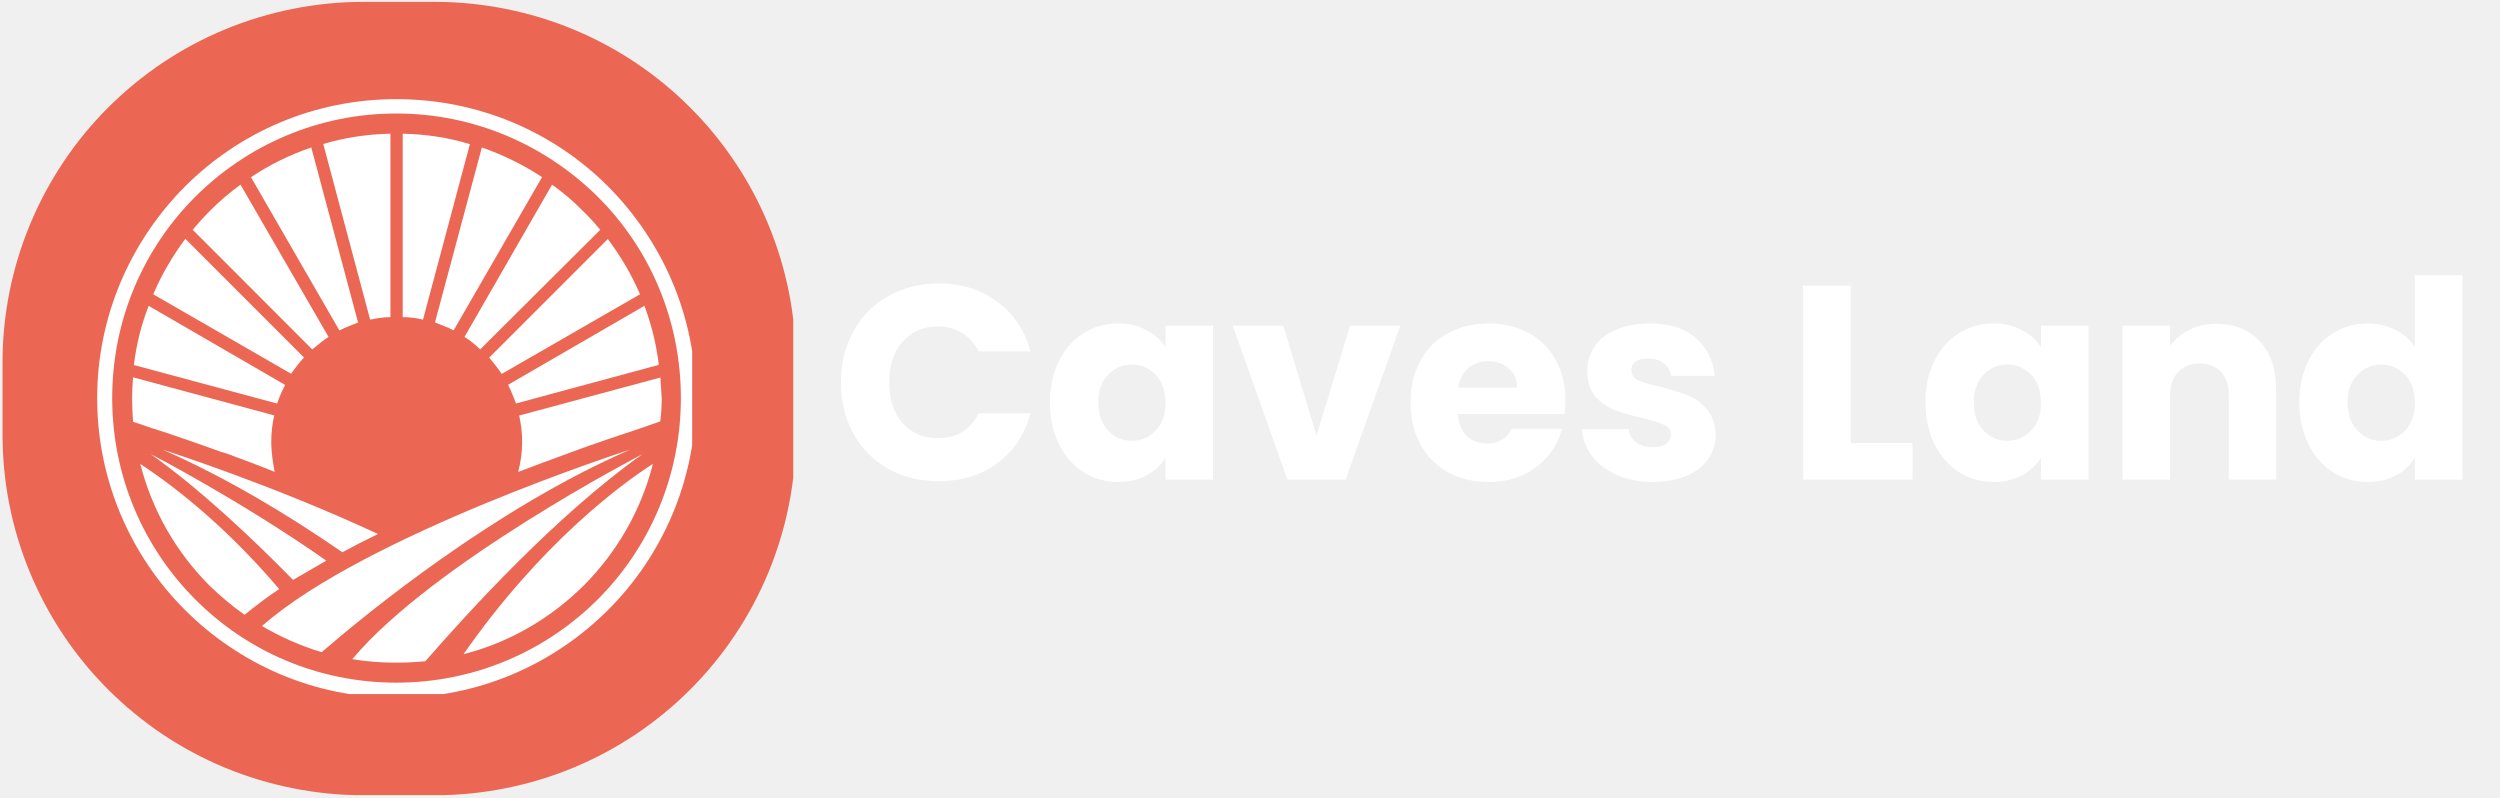
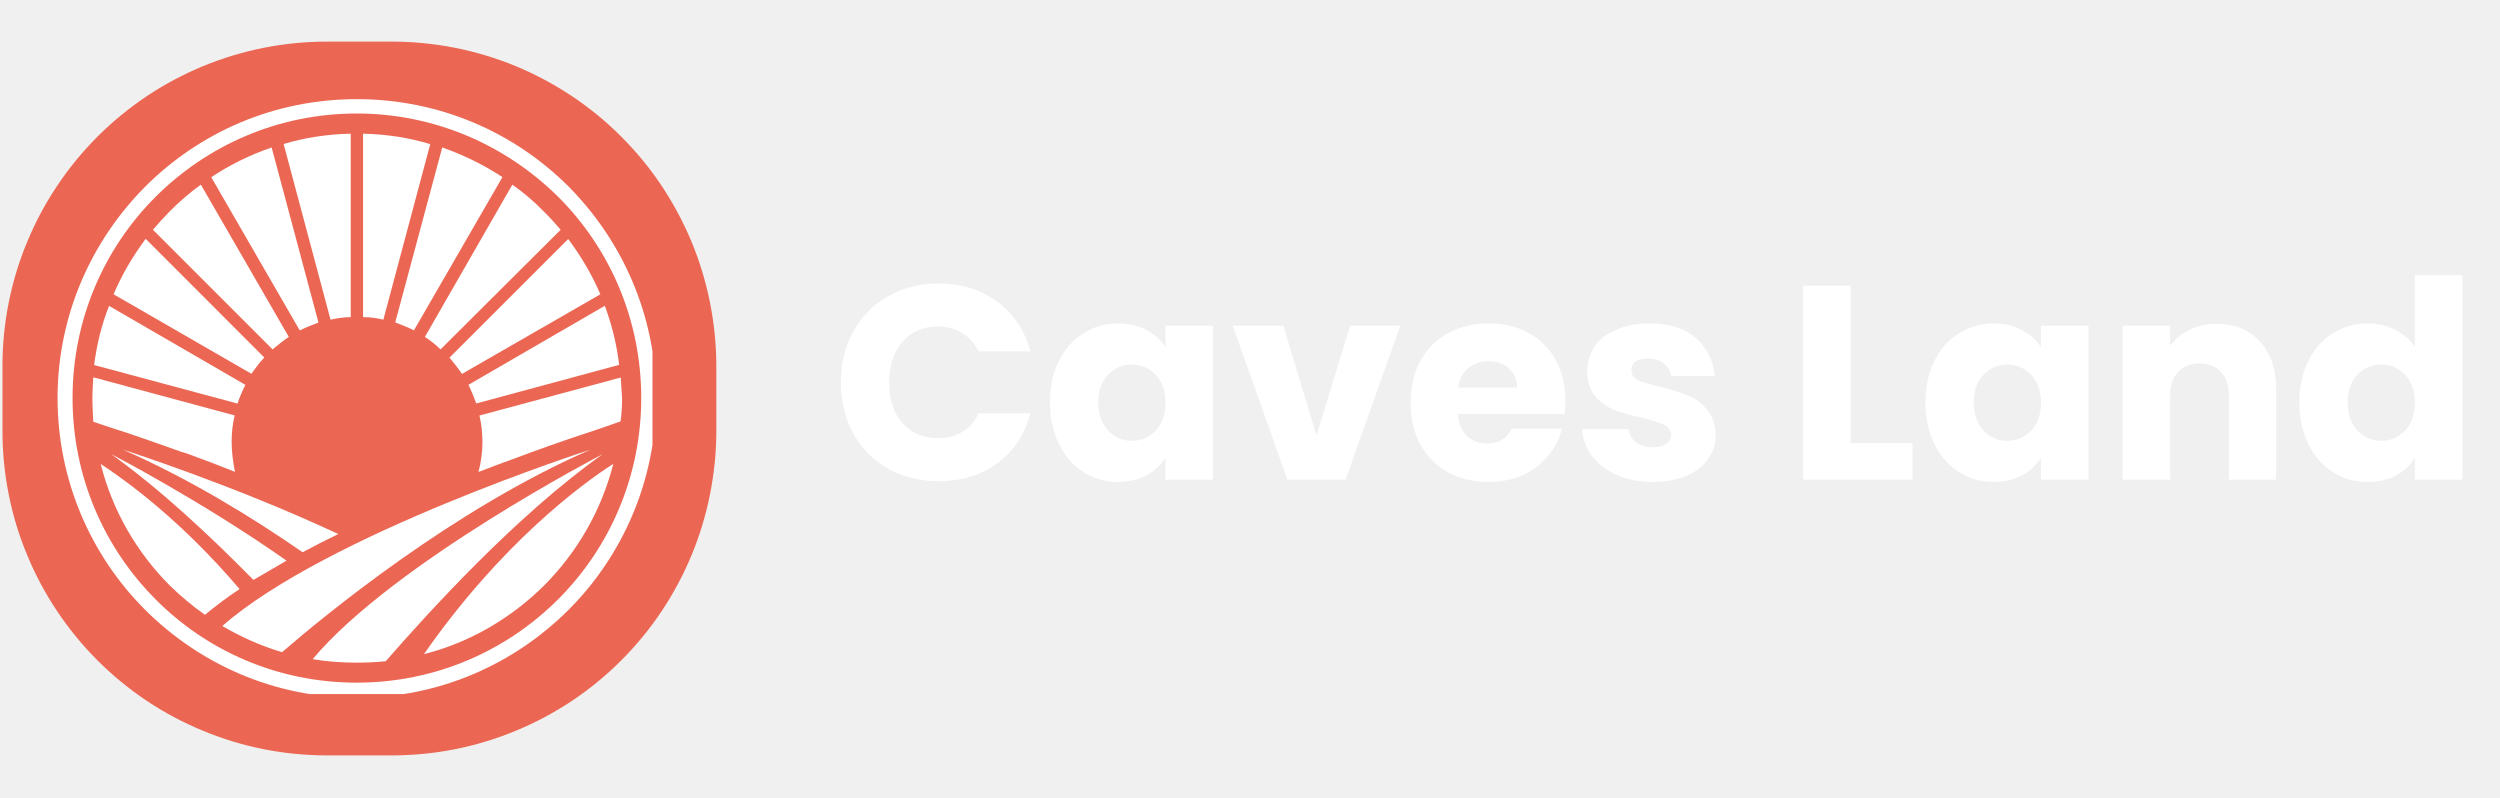
<svg xmlns="http://www.w3.org/2000/svg" width="138" zoomAndPan="magnify" viewBox="0 0 103.5 33" height="44" preserveAspectRatio="xMidYMid meet" version="1.0">
  <defs>
    <g />
-     <clipPath id="f2a00d2a71">
-       <path d="M 0 0.078 L 32.84 0.078 L 32.84 32.918 L 0 32.918 Z M 0 0.078 " clip-rule="nonzero" />
+     <clipPath id="ea36dc249e">
+       <path d="M 0 1.723 L 29.855 1.723 L 29.855 31.578 L 0 31.578 Z M 0 1.723 " clip-rule="nonzero" />
    </clipPath>
-     <clipPath id="5a6ec75267">
-       <path d="M 7.57 7.543 L 25.48 7.543 L 25.48 25.457 L 7.57 25.457 Z M 7.57 7.543 " clip-rule="nonzero" />
+     <clipPath id="585ae185ba">
+       <path d="M 6.816 8.438 L 22.938 8.438 L 22.938 24.559 L 6.816 24.559 Z M 6.816 8.438 " clip-rule="nonzero" />
    </clipPath>
-     <clipPath id="a96b9c8525">
-       <path d="M 4.023 4.105 L 28.656 4.105 L 28.656 28.734 L 4.023 28.734 Z M 4.023 4.105 " clip-rule="nonzero" />
+     <clipPath id="a0d86a1b31">
+       <path d="M 2.383 4.105 L 27.012 4.105 L 27.012 28.734 L 2.383 28.734 Z M 2.383 4.105 " clip-rule="nonzero" />
    </clipPath>
  </defs>
  <g fill="#ffffff" fill-opacity="1">
    <g transform="translate(34.43909, 19.85877)">
      <g>
        <path d="M 0.375 -4.031 C 0.375 -4.82 0.547 -5.523 0.891 -6.141 C 1.234 -6.766 1.711 -7.25 2.328 -7.594 C 2.941 -7.945 3.641 -8.125 4.422 -8.125 C 5.367 -8.125 6.18 -7.867 6.859 -7.359 C 7.535 -6.859 7.988 -6.176 8.219 -5.312 L 6.078 -5.312 C 5.91 -5.645 5.68 -5.898 5.391 -6.078 C 5.098 -6.254 4.766 -6.344 4.391 -6.344 C 3.785 -6.344 3.297 -6.129 2.922 -5.703 C 2.555 -5.285 2.375 -4.727 2.375 -4.031 C 2.375 -3.32 2.555 -2.758 2.922 -2.344 C 3.297 -1.926 3.785 -1.719 4.391 -1.719 C 4.766 -1.719 5.098 -1.801 5.391 -1.969 C 5.68 -2.145 5.91 -2.406 6.078 -2.75 L 8.219 -2.75 C 7.988 -1.875 7.535 -1.188 6.859 -0.688 C 6.18 -0.188 5.367 0.062 4.422 0.062 C 3.641 0.062 2.941 -0.109 2.328 -0.453 C 1.711 -0.805 1.234 -1.289 0.891 -1.906 C 0.547 -2.531 0.375 -3.238 0.375 -4.031 Z M 0.375 -4.031 " />
      </g>
    </g>
  </g>
  <g fill="#ffffff" fill-opacity="1">
    <g transform="translate(43.15703, 19.85877)">
      <g>
        <path d="M 0.312 -3.203 C 0.312 -3.859 0.438 -4.43 0.688 -4.922 C 0.938 -5.422 1.273 -5.801 1.703 -6.062 C 2.129 -6.332 2.609 -6.469 3.141 -6.469 C 3.586 -6.469 3.977 -6.375 4.312 -6.188 C 4.656 -6.008 4.914 -5.773 5.094 -5.484 L 5.094 -6.375 L 7.062 -6.375 L 7.062 0 L 5.094 0 L 5.094 -0.906 C 4.906 -0.602 4.641 -0.359 4.297 -0.172 C 3.961 0.004 3.57 0.094 3.125 0.094 C 2.602 0.094 2.129 -0.039 1.703 -0.312 C 1.273 -0.582 0.938 -0.969 0.688 -1.469 C 0.438 -1.969 0.312 -2.547 0.312 -3.203 Z M 5.094 -3.188 C 5.094 -3.676 4.957 -4.062 4.688 -4.344 C 4.414 -4.625 4.086 -4.766 3.703 -4.766 C 3.316 -4.766 2.988 -4.625 2.719 -4.344 C 2.445 -4.07 2.312 -3.691 2.312 -3.203 C 2.312 -2.711 2.445 -2.32 2.719 -2.031 C 2.988 -1.75 3.316 -1.609 3.703 -1.609 C 4.086 -1.609 4.414 -1.75 4.688 -2.031 C 4.957 -2.312 5.094 -2.695 5.094 -3.188 Z M 5.094 -3.188 " />
      </g>
    </g>
  </g>
  <g fill="#ffffff" fill-opacity="1">
    <g transform="translate(50.92536, 19.85877)">
      <g>
        <path d="M 3.578 -1.828 L 4.969 -6.375 L 7.047 -6.375 L 4.781 0 L 2.375 0 L 0.109 -6.375 L 2.203 -6.375 Z M 3.578 -1.828 " />
      </g>
    </g>
  </g>
  <g fill="#ffffff" fill-opacity="1">
    <g transform="translate(58.08733, 19.85877)">
      <g>
        <path d="M 6.719 -3.297 C 6.719 -3.109 6.707 -2.914 6.688 -2.719 L 2.266 -2.719 C 2.297 -2.32 2.422 -2.02 2.641 -1.812 C 2.867 -1.602 3.148 -1.5 3.484 -1.5 C 3.961 -1.5 4.301 -1.703 4.5 -2.109 L 6.578 -2.109 C 6.473 -1.691 6.281 -1.316 6 -0.984 C 5.719 -0.648 5.367 -0.383 4.953 -0.188 C 4.535 0 4.066 0.094 3.547 0.094 C 2.922 0.094 2.363 -0.035 1.875 -0.297 C 1.383 -0.566 1 -0.953 0.719 -1.453 C 0.445 -1.953 0.312 -2.531 0.312 -3.188 C 0.312 -3.852 0.445 -4.43 0.719 -4.922 C 0.988 -5.422 1.367 -5.801 1.859 -6.062 C 2.348 -6.332 2.91 -6.469 3.547 -6.469 C 4.16 -6.469 4.707 -6.336 5.188 -6.078 C 5.664 -5.828 6.039 -5.457 6.312 -4.969 C 6.582 -4.488 6.719 -3.93 6.719 -3.297 Z M 4.719 -3.812 C 4.719 -4.145 4.602 -4.41 4.375 -4.609 C 4.145 -4.805 3.859 -4.906 3.516 -4.906 C 3.191 -4.906 2.914 -4.805 2.688 -4.609 C 2.469 -4.422 2.332 -4.156 2.281 -3.812 Z M 4.719 -3.812 " />
      </g>
    </g>
  </g>
  <g fill="#ffffff" fill-opacity="1">
    <g transform="translate(65.1349, 19.85877)">
      <g>
        <path d="M 3.312 0.094 C 2.75 0.094 2.25 0 1.812 -0.188 C 1.383 -0.383 1.039 -0.645 0.781 -0.969 C 0.531 -1.301 0.391 -1.676 0.359 -2.094 L 2.297 -2.094 C 2.316 -1.875 2.414 -1.691 2.594 -1.547 C 2.781 -1.41 3.008 -1.344 3.281 -1.344 C 3.531 -1.344 3.719 -1.391 3.844 -1.484 C 3.977 -1.586 4.047 -1.711 4.047 -1.859 C 4.047 -2.047 3.953 -2.18 3.766 -2.266 C 3.578 -2.359 3.27 -2.457 2.844 -2.562 C 2.383 -2.664 2 -2.773 1.688 -2.891 C 1.383 -3.016 1.125 -3.203 0.906 -3.453 C 0.688 -3.711 0.578 -4.062 0.578 -4.5 C 0.578 -4.863 0.676 -5.195 0.875 -5.5 C 1.07 -5.801 1.367 -6.035 1.766 -6.203 C 2.16 -6.379 2.629 -6.469 3.172 -6.469 C 3.973 -6.469 4.602 -6.27 5.062 -5.875 C 5.52 -5.477 5.785 -4.953 5.859 -4.297 L 4.047 -4.297 C 4.016 -4.516 3.914 -4.688 3.75 -4.812 C 3.594 -4.945 3.379 -5.016 3.109 -5.016 C 2.879 -5.016 2.703 -4.973 2.578 -4.891 C 2.461 -4.805 2.406 -4.688 2.406 -4.531 C 2.406 -4.344 2.5 -4.203 2.688 -4.109 C 2.883 -4.023 3.191 -3.938 3.609 -3.844 C 4.078 -3.719 4.457 -3.598 4.75 -3.484 C 5.051 -3.367 5.312 -3.176 5.531 -2.906 C 5.758 -2.645 5.879 -2.297 5.891 -1.859 C 5.891 -1.484 5.785 -1.145 5.578 -0.844 C 5.367 -0.551 5.066 -0.32 4.672 -0.156 C 4.273 0.008 3.82 0.094 3.312 0.094 Z M 3.312 0.094 " />
      </g>
    </g>
  </g>
  <g fill="#ffffff" fill-opacity="1">
    <g transform="translate(71.51889, 19.85877)">
      <g />
    </g>
  </g>
  <g fill="#ffffff" fill-opacity="1">
    <g transform="translate(73.94435, 19.85877)">
      <g>
        <path d="M 2.672 -1.516 L 5.234 -1.516 L 5.234 0 L 0.703 0 L 0.703 -8.031 L 2.672 -8.031 Z M 2.672 -1.516 " />
      </g>
    </g>
  </g>
  <g fill="#ffffff" fill-opacity="1">
    <g transform="translate(79.40164, 19.85877)">
      <g>
        <path d="M 0.312 -3.203 C 0.312 -3.859 0.438 -4.43 0.688 -4.922 C 0.938 -5.422 1.273 -5.801 1.703 -6.062 C 2.129 -6.332 2.609 -6.469 3.141 -6.469 C 3.586 -6.469 3.977 -6.375 4.312 -6.188 C 4.656 -6.008 4.914 -5.773 5.094 -5.484 L 5.094 -6.375 L 7.062 -6.375 L 7.062 0 L 5.094 0 L 5.094 -0.906 C 4.906 -0.602 4.641 -0.359 4.297 -0.172 C 3.961 0.004 3.57 0.094 3.125 0.094 C 2.602 0.094 2.129 -0.039 1.703 -0.312 C 1.273 -0.582 0.938 -0.969 0.688 -1.469 C 0.438 -1.969 0.312 -2.547 0.312 -3.203 Z M 5.094 -3.188 C 5.094 -3.676 4.957 -4.062 4.688 -4.344 C 4.414 -4.625 4.086 -4.766 3.703 -4.766 C 3.316 -4.766 2.988 -4.625 2.719 -4.344 C 2.445 -4.07 2.312 -3.691 2.312 -3.203 C 2.312 -2.711 2.445 -2.32 2.719 -2.031 C 2.988 -1.75 3.316 -1.609 3.703 -1.609 C 4.086 -1.609 4.414 -1.75 4.688 -2.031 C 4.957 -2.312 5.094 -2.695 5.094 -3.188 Z M 5.094 -3.188 " />
      </g>
    </g>
  </g>
  <g fill="#ffffff" fill-opacity="1">
    <g transform="translate(87.16997, 19.85877)">
      <g>
        <path d="M 4.594 -6.453 C 5.344 -6.453 5.941 -6.207 6.391 -5.719 C 6.836 -5.238 7.062 -4.578 7.062 -3.734 L 7.062 0 L 5.109 0 L 5.109 -3.469 C 5.109 -3.895 5 -4.223 4.781 -4.453 C 4.562 -4.691 4.266 -4.812 3.891 -4.812 C 3.516 -4.812 3.219 -4.691 3 -4.453 C 2.781 -4.223 2.672 -3.895 2.672 -3.469 L 2.672 0 L 0.703 0 L 0.703 -6.375 L 2.672 -6.375 L 2.672 -5.531 C 2.867 -5.812 3.133 -6.035 3.469 -6.203 C 3.801 -6.367 4.176 -6.453 4.594 -6.453 Z M 4.594 -6.453 " />
      </g>
    </g>
  </g>
  <g fill="#ffffff" fill-opacity="1">
    <g transform="translate(94.88111, 19.85877)">
      <g>
        <path d="M 0.312 -3.203 C 0.312 -3.859 0.438 -4.43 0.688 -4.922 C 0.938 -5.422 1.273 -5.801 1.703 -6.062 C 2.129 -6.332 2.609 -6.469 3.141 -6.469 C 3.555 -6.469 3.938 -6.379 4.281 -6.203 C 4.625 -6.035 4.895 -5.801 5.094 -5.5 L 5.094 -8.469 L 7.062 -8.469 L 7.062 0 L 5.094 0 L 5.094 -0.922 C 4.914 -0.609 4.656 -0.359 4.312 -0.172 C 3.977 0.004 3.586 0.094 3.141 0.094 C 2.609 0.094 2.129 -0.039 1.703 -0.312 C 1.273 -0.582 0.938 -0.969 0.688 -1.469 C 0.438 -1.969 0.312 -2.547 0.312 -3.203 Z M 5.094 -3.188 C 5.094 -3.676 4.957 -4.062 4.688 -4.344 C 4.414 -4.625 4.086 -4.766 3.703 -4.766 C 3.316 -4.766 2.988 -4.625 2.719 -4.344 C 2.445 -4.07 2.312 -3.691 2.312 -3.203 C 2.312 -2.711 2.445 -2.32 2.719 -2.031 C 2.988 -1.75 3.316 -1.609 3.703 -1.609 C 4.086 -1.609 4.414 -1.75 4.688 -2.031 C 4.957 -2.312 5.094 -2.695 5.094 -3.188 Z M 5.094 -3.188 " />
      </g>
    </g>
  </g>
-   <g clip-path="url(#f2a00d2a71)">
-     <path fill="#eb6753" d="M 15.031 0.078 L 18.02 0.078 C 19 0.078 19.969 0.176 20.93 0.367 C 21.891 0.559 22.824 0.84 23.73 1.215 C 24.637 1.59 25.496 2.051 26.312 2.594 C 27.125 3.141 27.883 3.758 28.574 4.453 C 29.266 5.145 29.887 5.898 30.43 6.715 C 30.977 7.527 31.434 8.391 31.809 9.293 C 32.184 10.199 32.469 11.133 32.66 12.094 C 32.852 13.055 32.945 14.027 32.945 15.008 L 32.945 17.992 C 32.945 18.973 32.852 19.945 32.66 20.906 C 32.469 21.867 32.184 22.801 31.809 23.707 C 31.434 24.609 30.977 25.473 30.43 26.285 C 29.887 27.102 29.266 27.855 28.574 28.547 C 27.883 29.242 27.125 29.859 26.312 30.406 C 25.496 30.949 24.637 31.41 23.73 31.785 C 22.824 32.16 21.891 32.441 20.93 32.633 C 19.969 32.824 19 32.922 18.02 32.922 L 15.031 32.922 C 14.051 32.922 13.082 32.824 12.121 32.633 C 11.16 32.441 10.227 32.16 9.32 31.785 C 8.414 31.41 7.555 30.949 6.738 30.406 C 5.926 29.859 5.172 29.242 4.477 28.547 C 3.785 27.855 3.164 27.102 2.621 26.285 C 2.078 25.473 1.617 24.609 1.242 23.707 C 0.867 22.801 0.582 21.867 0.391 20.906 C 0.199 19.945 0.105 18.973 0.105 17.992 L 0.105 15.008 C 0.105 14.027 0.199 13.055 0.391 12.094 C 0.582 11.133 0.867 10.199 1.242 9.293 C 1.617 8.391 2.078 7.527 2.621 6.715 C 3.164 5.898 3.785 5.145 4.477 4.453 C 5.172 3.758 5.926 3.141 6.738 2.594 C 7.555 2.051 8.414 1.59 9.32 1.215 C 10.227 0.84 11.16 0.559 12.121 0.367 C 13.082 0.176 14.051 0.078 15.031 0.078 Z M 15.031 0.078 " fill-opacity="1" fill-rule="nonzero" />
+   <g clip-path="url(#ea36dc249e)">
+     <path fill="#eb6753" d="M 13.535 1.723 L 16.223 1.723 C 17.102 1.723 17.977 1.809 18.844 1.98 C 19.707 2.152 20.547 2.406 21.363 2.742 C 22.176 3.082 22.949 3.496 23.684 3.984 C 24.418 4.477 25.098 5.031 25.719 5.656 C 26.344 6.281 26.902 6.957 27.391 7.691 C 27.879 8.426 28.293 9.199 28.633 10.016 C 28.969 10.828 29.223 11.668 29.395 12.535 C 29.566 13.398 29.656 14.273 29.656 15.156 L 29.656 17.84 C 29.656 18.723 29.566 19.598 29.395 20.461 C 29.223 21.328 28.969 22.168 28.633 22.98 C 28.293 23.797 27.879 24.57 27.391 25.305 C 26.902 26.039 26.344 26.715 25.719 27.34 C 25.098 27.965 24.418 28.52 23.684 29.012 C 22.949 29.5 22.176 29.914 21.363 30.25 C 20.547 30.59 19.707 30.844 18.844 31.016 C 17.977 31.188 17.102 31.273 16.223 31.273 L 13.535 31.273 C 12.652 31.273 11.777 31.188 10.914 31.016 C 10.051 30.844 9.211 30.59 8.395 30.25 C 7.578 29.914 6.805 29.5 6.07 29.012 C 5.34 28.52 4.66 27.965 4.035 27.34 C 3.414 26.715 2.855 26.039 2.367 25.305 C 1.875 24.57 1.461 23.797 1.125 22.98 C 0.785 22.168 0.531 21.328 0.359 20.461 C 0.188 19.598 0.102 18.723 0.102 17.84 L 0.102 15.156 C 0.102 14.273 0.188 13.398 0.359 12.535 C 0.531 11.668 0.785 10.828 1.125 10.016 C 1.461 9.199 1.875 8.426 2.367 7.691 C 2.855 6.957 3.414 6.281 4.035 5.656 C 4.66 5.031 5.34 4.477 6.07 3.984 C 6.805 3.496 7.578 3.082 8.395 2.742 C 9.211 2.406 10.051 2.152 10.914 1.98 C 11.777 1.809 12.652 1.723 13.535 1.723 Z M 13.535 1.723 " fill-opacity="1" fill-rule="nonzero" />
  </g>
-   <g clip-path="url(#5a6ec75267)">
-     <path fill="#eb6753" d="M 24.566 16.586 L 23.727 15.859 L 23.727 22.73 C 23.727 23.891 22.785 24.828 21.629 24.828 L 19.109 24.828 C 19.32 24.613 19.547 24.371 19.77 24.113 C 19.969 23.883 20.152 23.656 20.324 23.43 L 21.629 23.43 C 22.016 23.43 22.328 23.117 22.328 22.73 L 22.328 14.645 L 16.527 9.605 L 10.723 14.645 L 10.723 22.73 C 10.723 23.117 11.035 23.43 11.422 23.43 L 12.727 23.43 C 12.898 23.656 13.082 23.883 13.281 24.113 C 13.504 24.371 13.73 24.613 13.941 24.828 L 11.422 24.828 C 10.266 24.828 9.324 23.891 9.324 22.73 L 9.324 15.859 L 8.484 16.586 L 7.57 15.531 L 16.527 7.754 L 25.48 15.531 Z M 16.527 18.148 C 15.945 18.148 15.477 18.617 15.477 19.199 C 15.477 19.777 15.945 20.246 16.527 20.246 C 17.105 20.246 17.574 19.777 17.574 19.199 C 17.574 18.617 17.105 18.148 16.527 18.148 Z M 20.543 19.41 C 20.543 20.52 19.93 21.793 18.715 23.195 C 17.855 24.188 17.004 24.887 16.969 24.914 L 16.527 25.273 L 16.086 24.914 C 16.047 24.887 15.195 24.188 14.336 23.195 C 13.121 21.793 12.508 20.52 12.508 19.41 L 12.508 19.199 C 12.508 16.984 14.309 15.18 16.527 15.18 C 18.742 15.18 20.543 16.984 20.543 19.199 Z M 19.148 19.199 C 19.148 17.754 17.973 16.578 16.527 16.578 C 15.082 16.578 13.906 17.754 13.906 19.199 L 13.906 19.41 C 13.906 20.152 14.434 21.172 15.395 22.281 C 15.809 22.762 16.227 23.168 16.527 23.445 C 17.527 22.527 19.148 20.758 19.148 19.41 Z M 19.148 19.199 " fill-opacity="1" fill-rule="nonzero" />
+   <g clip-path="url(#585ae185ba)">
+     <path fill="#eb6753" d="M 22.113 16.574 L 21.359 15.922 L 21.359 22.105 C 21.359 23.148 20.512 23.992 19.473 23.992 L 17.203 23.992 C 17.395 23.797 17.594 23.582 17.797 23.348 C 17.977 23.141 18.141 22.938 18.297 22.734 L 19.473 22.734 C 19.816 22.734 20.102 22.453 20.102 22.105 L 20.102 14.828 L 14.879 10.293 L 9.656 14.828 L 9.656 22.105 C 9.656 22.453 9.938 22.734 10.285 22.734 L 11.461 22.734 C 11.613 22.938 11.781 23.141 11.957 23.348 C 12.16 23.582 12.363 23.797 12.551 23.992 L 10.285 23.992 C 9.246 23.992 8.398 23.148 8.398 22.105 L 8.398 15.922 L 7.645 16.574 L 6.816 15.625 L 14.879 8.625 L 22.938 15.625 Z M 14.879 17.98 C 14.355 17.98 13.934 18.406 13.934 18.926 C 13.934 19.445 14.355 19.871 14.879 19.871 C 15.398 19.871 15.82 19.445 15.82 18.926 C 15.82 18.406 15.398 17.98 14.879 17.98 Z M 18.496 19.117 C 18.496 20.117 17.941 21.262 16.848 22.523 C 16.074 23.418 15.309 24.043 15.273 24.07 L 14.879 24.395 L 14.48 24.07 C 14.449 24.043 13.684 23.418 12.91 22.523 C 11.816 21.262 11.262 20.117 11.262 19.117 L 11.262 18.93 C 11.262 16.934 12.883 15.312 14.879 15.312 C 16.871 15.312 18.496 16.934 18.496 18.93 Z M 17.238 18.93 C 17.238 17.629 16.18 16.57 14.879 16.57 C 13.578 16.57 12.52 17.629 12.52 18.93 L 12.52 19.117 C 12.52 19.785 12.996 20.703 13.859 21.699 C 14.234 22.133 14.609 22.496 14.879 22.746 C 15.781 21.922 17.238 20.328 17.238 19.117 Z M 17.238 18.93 " fill-opacity="1" fill-rule="nonzero" />
  </g>
-   <g clip-path="url(#a96b9c8525)">
-     <path fill="#ffffff" d="M 16.406 4.105 C 19.84 4.105 22.934 5.477 25.184 7.727 C 27.414 9.977 28.809 13.07 28.809 16.484 C 28.809 19.898 27.414 23.012 25.184 25.242 C 22.934 27.492 19.84 28.887 16.406 28.887 C 12.992 28.887 9.898 27.492 7.648 25.242 C 5.418 23.012 4.023 19.898 4.023 16.484 C 4.023 13.07 5.418 9.977 7.652 7.727 C 9.902 5.477 12.992 4.105 16.406 4.105 Z M 24.762 8.16 C 22.605 6.023 19.664 4.699 16.406 4.699 C 13.148 4.699 10.211 6.023 8.078 8.152 C 5.949 10.285 4.645 13.23 4.645 16.48 C 4.645 19.73 5.953 22.68 8.078 24.809 C 10.207 26.953 13.156 28.262 16.406 28.262 C 19.656 28.262 22.605 26.953 24.754 24.809 C 26.879 22.68 28.188 19.73 28.188 16.48 C 28.188 13.23 26.891 10.285 24.762 8.16 Z M 24.762 8.16 " fill-opacity="1" fill-rule="nonzero" />
+   <g clip-path="url(#a0d86a1b31)">
+     <path fill="#ffffff" d="M 14.766 4.105 C 18.199 4.105 21.293 5.477 23.543 7.727 C 25.773 9.977 27.164 13.07 27.164 16.484 C 27.164 19.898 25.773 23.012 23.543 25.242 C 21.293 27.492 18.199 28.887 14.766 28.887 C 11.348 28.887 8.258 27.492 6.004 25.242 C 3.773 23.012 2.383 19.898 2.383 16.484 C 2.383 13.07 3.773 9.977 6.012 7.727 C 8.262 5.477 11.348 4.105 14.766 4.105 Z M 23.121 8.16 C 20.965 6.023 18.02 4.699 14.766 4.699 C 11.508 4.699 8.566 6.023 6.438 8.152 C 4.305 10.285 3.004 13.23 3.004 16.48 C 3.004 19.73 4.312 22.68 6.438 24.809 C 8.562 26.953 11.512 28.262 14.766 28.262 C 18.016 28.262 20.965 26.953 23.109 24.809 C 25.238 22.68 26.547 19.73 26.547 16.48 C 26.547 13.23 25.246 10.285 23.121 8.16 Z M 23.121 8.16 " fill-opacity="1" fill-rule="nonzero" />
  </g>
-   <path fill="#ffffff" d="M 14.586 27.289 C 17.922 23.301 26.598 18.801 26.598 18.801 C 23.02 21.336 19.375 25.352 17.609 27.375 C 17.219 27.414 16.812 27.434 16.402 27.434 C 15.797 27.434 15.176 27.391 14.586 27.289 Z M 14.586 27.289 " fill-opacity="1" fill-rule="nonzero" />
-   <path fill="#ffffff" d="M 10.844 25.918 C 15.156 22.129 26.09 18.613 26.09 18.613 C 20.445 21.066 15.121 25.441 13.316 27 C 12.441 26.742 11.617 26.367 10.844 25.918 Z M 10.844 25.918 " fill-opacity="1" fill-rule="nonzero" />
-   <path fill="#ffffff" d="M 19.191 27.082 C 22.383 22.504 25.719 20.043 27.031 19.203 C 26.539 21.145 25.535 22.863 24.168 24.238 C 22.809 25.586 21.102 26.598 19.191 27.082 Z M 19.191 27.082 " fill-opacity="1" fill-rule="nonzero" />
-   <path fill="#ffffff" d="M 5.809 19.207 C 6.828 19.879 9.102 21.496 11.559 24.387 C 11.023 24.738 10.559 25.102 10.125 25.453 C 9.59 25.078 9.125 24.68 8.672 24.242 C 7.305 22.871 6.301 21.148 5.809 19.207 Z M 5.809 19.207 " fill-opacity="1" fill-rule="nonzero" />
-   <path fill="#ffffff" d="M 6.238 18.797 C 6.238 18.797 9.988 20.738 13.508 23.211 C 13.035 23.48 12.59 23.746 12.133 24.008 C 10.391 22.234 8.309 20.273 6.238 18.797 Z M 6.238 18.797 " fill-opacity="1" fill-rule="nonzero" />
-   <path fill="#ffffff" d="M 6.727 18.613 C 6.727 18.613 11.266 20.062 15.648 22.109 C 15.133 22.359 14.645 22.605 14.172 22.863 C 11.988 21.352 9.387 19.777 6.727 18.613 Z M 6.727 18.613 " fill-opacity="1" fill-rule="nonzero" />
-   <path fill="#ffffff" d="M 11.23 18.305 C 11.23 17.914 11.27 17.551 11.355 17.199 L 5.508 15.621 C 5.488 15.91 5.469 16.199 5.469 16.48 C 5.469 16.809 5.488 17.129 5.508 17.461 L 6.305 17.73 L 6.953 17.938 C 7.688 18.184 8.43 18.453 9.164 18.711 C 9.391 18.77 9.598 18.855 9.812 18.938 C 10.328 19.121 10.855 19.332 11.371 19.535 C 11.297 19.148 11.23 18.715 11.23 18.305 Z M 11.23 18.305 " fill-opacity="1" fill-rule="nonzero" />
-   <path fill="#ffffff" d="M 5.543 15.113 L 11.473 16.707 C 11.559 16.441 11.684 16.172 11.801 15.934 L 6.156 12.664 C 5.848 13.434 5.645 14.273 5.543 15.113 Z M 5.543 15.113 " fill-opacity="1" fill-rule="nonzero" />
-   <path fill="#ffffff" d="M 6.344 12.184 L 12.051 15.473 C 12.211 15.246 12.375 15.023 12.586 14.801 L 7.672 9.887 C 7.137 10.613 6.688 11.371 6.344 12.184 Z M 6.344 12.184 " fill-opacity="1" fill-rule="nonzero" />
-   <path fill="#ffffff" d="M 7.977 9.512 L 12.926 14.465 C 13.156 14.281 13.379 14.09 13.602 13.949 L 9.957 7.645 C 9.508 7.969 9.082 8.336 8.668 8.75 C 8.426 8.996 8.203 9.242 7.977 9.512 Z M 7.977 9.512 " fill-opacity="1" fill-rule="nonzero" />
-   <path fill="#ffffff" d="M 10.391 7.336 L 14.051 13.68 C 14.301 13.555 14.566 13.453 14.824 13.352 L 12.887 6.105 C 11.988 6.414 11.152 6.824 10.391 7.336 Z M 10.391 7.336 " fill-opacity="1" fill-rule="nonzero" />
-   <path fill="#ffffff" d="M 13.383 5.961 L 15.324 13.234 C 15.594 13.176 15.879 13.129 16.164 13.129 L 16.164 5.535 C 15.195 5.555 14.262 5.699 13.383 5.961 Z M 13.383 5.961 " fill-opacity="1" fill-rule="nonzero" />
-   <path fill="#ffffff" d="M 16.672 5.535 L 16.672 13.129 C 16.961 13.129 17.25 13.168 17.512 13.234 L 19.453 5.969 C 18.582 5.699 17.637 5.555 16.672 5.535 Z M 16.672 5.535 " fill-opacity="1" fill-rule="nonzero" />
-   <path fill="#ffffff" d="M 19.949 6.105 L 18.008 13.348 C 18.273 13.453 18.543 13.555 18.781 13.676 L 22.441 7.332 C 21.664 6.824 20.832 6.414 19.949 6.105 Z M 19.949 6.105 " fill-opacity="1" fill-rule="nonzero" />
-   <path fill="#ffffff" d="M 22.855 7.645 L 19.23 13.949 C 19.461 14.09 19.684 14.273 19.879 14.465 L 24.852 9.512 C 24.625 9.242 24.402 8.996 24.156 8.758 C 23.75 8.34 23.324 7.977 22.855 7.645 Z M 22.855 7.645 " fill-opacity="1" fill-rule="nonzero" />
-   <path fill="#ffffff" d="M 25.164 9.895 L 20.254 14.805 C 20.438 15.031 20.625 15.258 20.77 15.48 L 26.496 12.184 C 26.152 11.371 25.699 10.613 25.164 9.895 Z M 25.164 9.895 " fill-opacity="1" fill-rule="nonzero" />
-   <path fill="#ffffff" d="M 26.68 12.66 L 21.035 15.93 C 21.16 16.18 21.262 16.445 21.363 16.703 L 27.277 15.105 C 27.176 14.273 26.969 13.434 26.68 12.66 Z M 26.68 12.66 " fill-opacity="1" fill-rule="nonzero" />
-   <path fill="#ffffff" d="M 27.34 15.629 L 21.492 17.203 C 21.574 17.555 21.617 17.918 21.617 18.309 C 21.617 18.723 21.555 19.148 21.453 19.539 C 21.949 19.355 22.414 19.168 22.883 19.004 C 23.867 18.633 24.887 18.27 25.898 17.938 L 26.395 17.773 L 27.336 17.445 C 27.375 17.141 27.395 16.816 27.395 16.484 C 27.379 16.199 27.359 15.91 27.34 15.629 Z M 27.34 15.629 " fill-opacity="1" fill-rule="nonzero" />
+   <path fill="#ffffff" d="M 12.945 27.289 C 16.281 23.301 24.953 18.801 24.953 18.801 C 21.375 21.336 17.734 25.352 15.969 27.375 C 15.578 27.414 15.172 27.434 14.758 27.434 C 14.152 27.434 13.535 27.391 12.945 27.289 Z M 12.945 27.289 " fill-opacity="1" fill-rule="nonzero" />
+   <path fill="#ffffff" d="M 9.203 25.918 C 13.516 22.129 24.449 18.613 24.449 18.613 C 18.805 21.066 13.48 25.441 11.676 27 C 10.797 26.742 9.977 26.367 9.203 25.918 Z M 9.203 25.918 " fill-opacity="1" fill-rule="nonzero" />
+   <path fill="#ffffff" d="M 17.551 27.082 C 20.742 22.504 24.078 20.043 25.391 19.203 C 24.895 21.145 23.895 22.863 22.527 24.238 C 21.168 25.586 19.457 26.598 17.551 27.082 Z M 17.551 27.082 " fill-opacity="1" fill-rule="nonzero" />
+   <path fill="#ffffff" d="M 4.168 19.207 C 5.188 19.879 7.457 21.496 9.918 24.387 C 9.383 24.738 8.914 25.102 8.484 25.453 C 7.949 25.078 7.484 24.68 7.031 24.242 C 5.664 22.871 4.656 21.148 4.168 19.207 Z M 4.168 19.207 " fill-opacity="1" fill-rule="nonzero" />
+   <path fill="#ffffff" d="M 4.598 18.797 C 4.598 18.797 8.344 20.738 11.863 23.211 C 11.395 23.48 10.949 23.746 10.492 24.008 C 8.746 22.234 6.664 20.273 4.598 18.797 Z M 4.598 18.797 " fill-opacity="1" fill-rule="nonzero" />
+   <path fill="#ffffff" d="M 5.082 18.613 C 5.082 18.613 9.625 20.062 14.004 22.109 C 13.488 22.359 13.004 22.605 12.527 22.863 C 10.348 21.352 7.746 19.777 5.082 18.613 Z M 5.082 18.613 " fill-opacity="1" fill-rule="nonzero" />
+   <path fill="#ffffff" d="M 9.59 18.305 C 9.59 17.914 9.629 17.551 9.715 17.199 L 3.863 15.621 C 3.844 15.91 3.824 16.199 3.824 16.48 C 3.824 16.809 3.844 17.129 3.863 17.461 L 4.664 17.73 L 5.312 17.938 C 6.047 18.184 6.789 18.453 7.523 18.711 C 7.75 18.77 7.953 18.855 8.172 18.938 C 8.688 19.121 9.211 19.332 9.727 19.535 C 9.652 19.148 9.59 18.715 9.59 18.305 Z M 9.59 18.305 " fill-opacity="1" fill-rule="nonzero" />
+   <path fill="#ffffff" d="M 3.898 15.113 L 9.832 16.707 C 9.918 16.441 10.039 16.172 10.16 15.934 L 4.516 12.664 C 4.207 13.434 4.004 14.273 3.898 15.113 Z M 3.898 15.113 " fill-opacity="1" fill-rule="nonzero" />
+   <path fill="#ffffff" d="M 4.703 12.184 L 10.406 15.473 C 10.57 15.246 10.734 15.023 10.941 14.801 L 6.031 9.887 C 5.496 10.613 5.043 11.371 4.703 12.184 Z M 4.703 12.184 " fill-opacity="1" fill-rule="nonzero" />
+   <path fill="#ffffff" d="M 6.332 9.512 L 11.285 14.465 C 11.512 14.281 11.734 14.09 11.957 13.949 L 8.316 7.645 C 7.863 7.969 7.438 8.336 7.027 8.75 C 6.785 8.996 6.562 9.242 6.332 9.512 Z M 6.332 9.512 " fill-opacity="1" fill-rule="nonzero" />
+   <path fill="#ffffff" d="M 8.746 7.336 L 12.41 13.68 C 12.656 13.555 12.926 13.453 13.184 13.352 L 11.246 6.105 C 10.348 6.414 9.512 6.824 8.746 7.336 Z M 8.746 7.336 " fill-opacity="1" fill-rule="nonzero" />
+   <path fill="#ffffff" d="M 11.742 5.961 L 13.684 13.234 C 13.949 13.176 14.238 13.129 14.52 13.129 L 14.52 5.535 C 13.555 5.555 12.617 5.699 11.742 5.961 Z M 11.742 5.961 " fill-opacity="1" fill-rule="nonzero" />
+   <path fill="#ffffff" d="M 15.031 5.535 L 15.031 13.129 C 15.32 13.129 15.605 13.168 15.871 13.234 L 17.812 5.969 C 16.941 5.699 15.992 5.555 15.031 5.535 Z M 15.031 5.535 " fill-opacity="1" fill-rule="nonzero" />
+   <path fill="#ffffff" d="M 18.309 6.105 L 16.363 13.348 C 16.633 13.453 16.898 13.555 17.137 13.676 L 20.801 7.332 C 20.023 6.824 19.191 6.414 18.309 6.105 Z M 18.309 6.105 " fill-opacity="1" fill-rule="nonzero" />
+   <path fill="#ffffff" d="M 21.211 7.645 L 17.59 13.949 C 17.816 14.09 18.039 14.273 18.238 14.465 L 23.211 9.512 C 22.98 9.242 22.758 8.996 22.516 8.758 C 22.109 8.34 21.684 7.977 21.211 7.645 Z M 21.211 7.645 " fill-opacity="1" fill-rule="nonzero" />
+   <path fill="#ffffff" d="M 23.523 9.895 L 18.609 14.805 C 18.793 15.031 18.98 15.258 19.125 15.48 L 24.855 12.184 C 24.508 11.371 24.059 10.613 23.523 9.895 Z M 23.523 9.895 " fill-opacity="1" fill-rule="nonzero" />
+   <path fill="#ffffff" d="M 25.039 12.66 L 19.395 15.93 C 19.516 16.18 19.621 16.445 19.719 16.703 L 25.633 15.105 C 25.535 14.273 25.328 13.434 25.039 12.66 Z M 25.039 12.66 " fill-opacity="1" fill-rule="nonzero" />
+   <path fill="#ffffff" d="M 25.699 15.629 L 19.848 17.203 C 19.934 17.555 19.973 17.918 19.973 18.309 C 19.973 18.723 19.914 19.148 19.809 19.539 C 20.305 19.355 20.77 19.168 21.242 19.004 C 22.223 18.633 23.246 18.27 24.254 17.938 L 24.75 17.773 L 25.691 17.445 C 25.734 17.141 25.754 16.816 25.754 16.484 C 25.738 16.199 25.719 15.91 25.699 15.629 Z M 25.699 15.629 " fill-opacity="1" fill-rule="nonzero" />
</svg>
